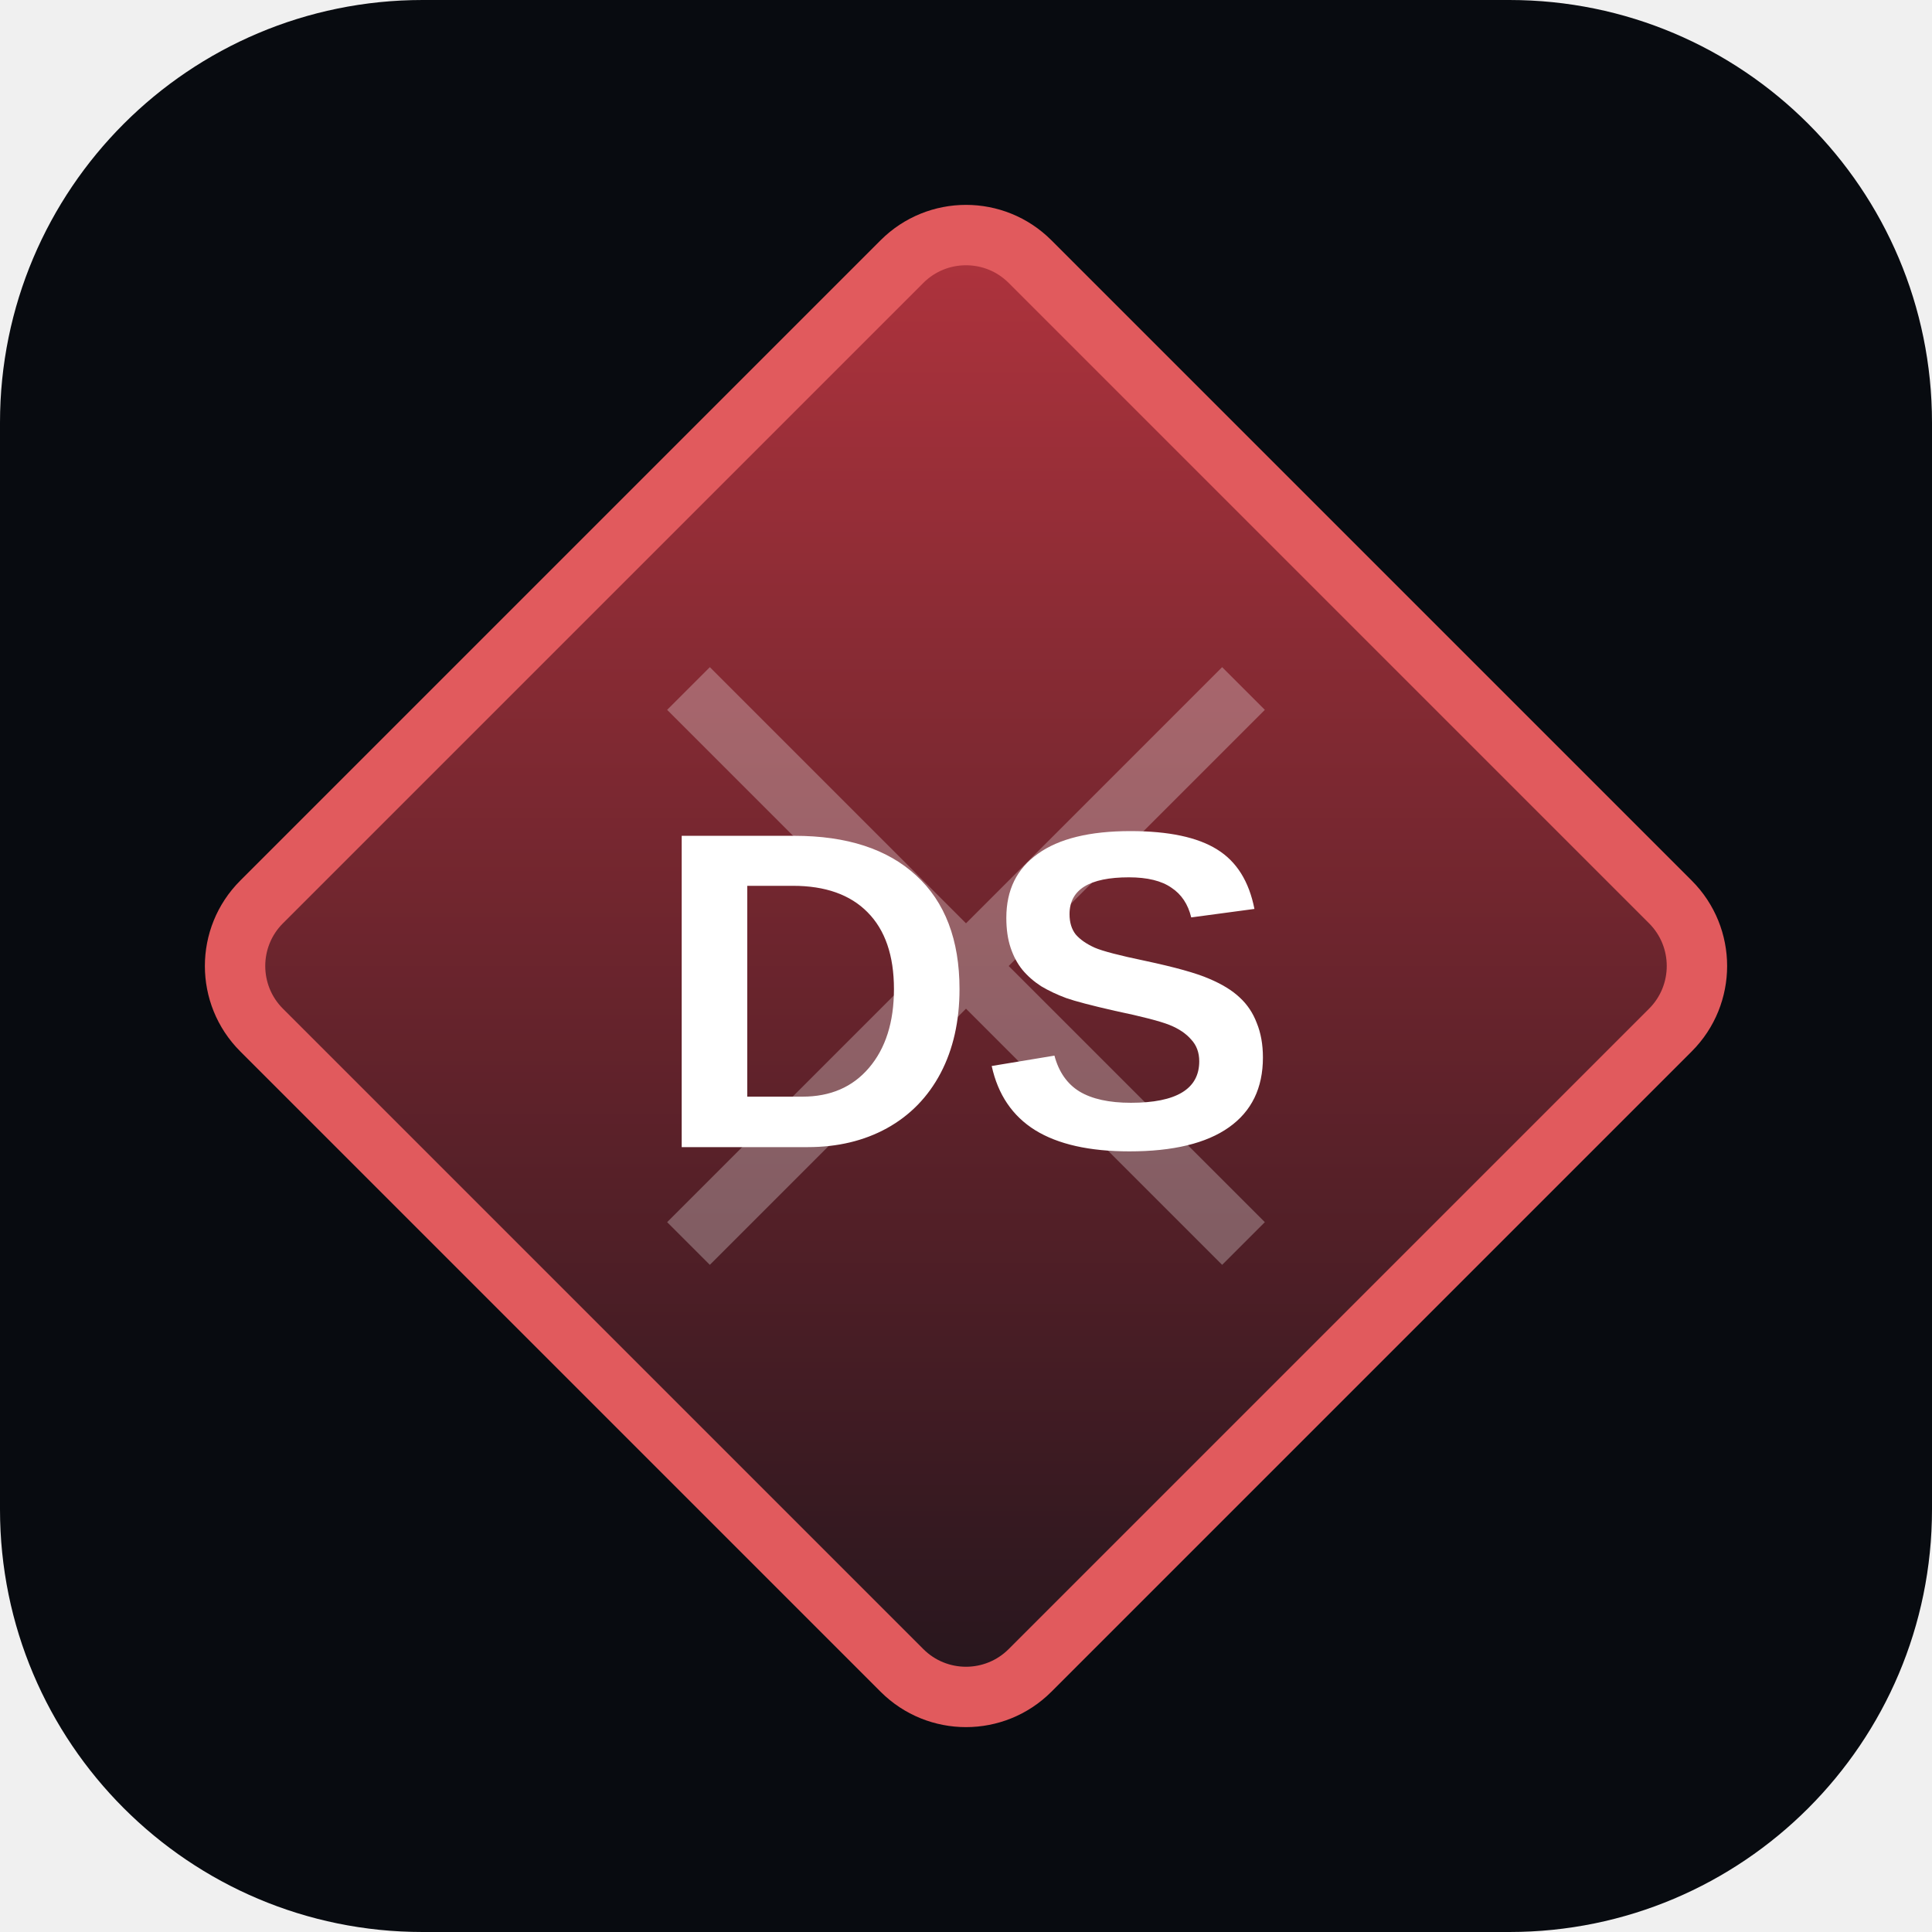
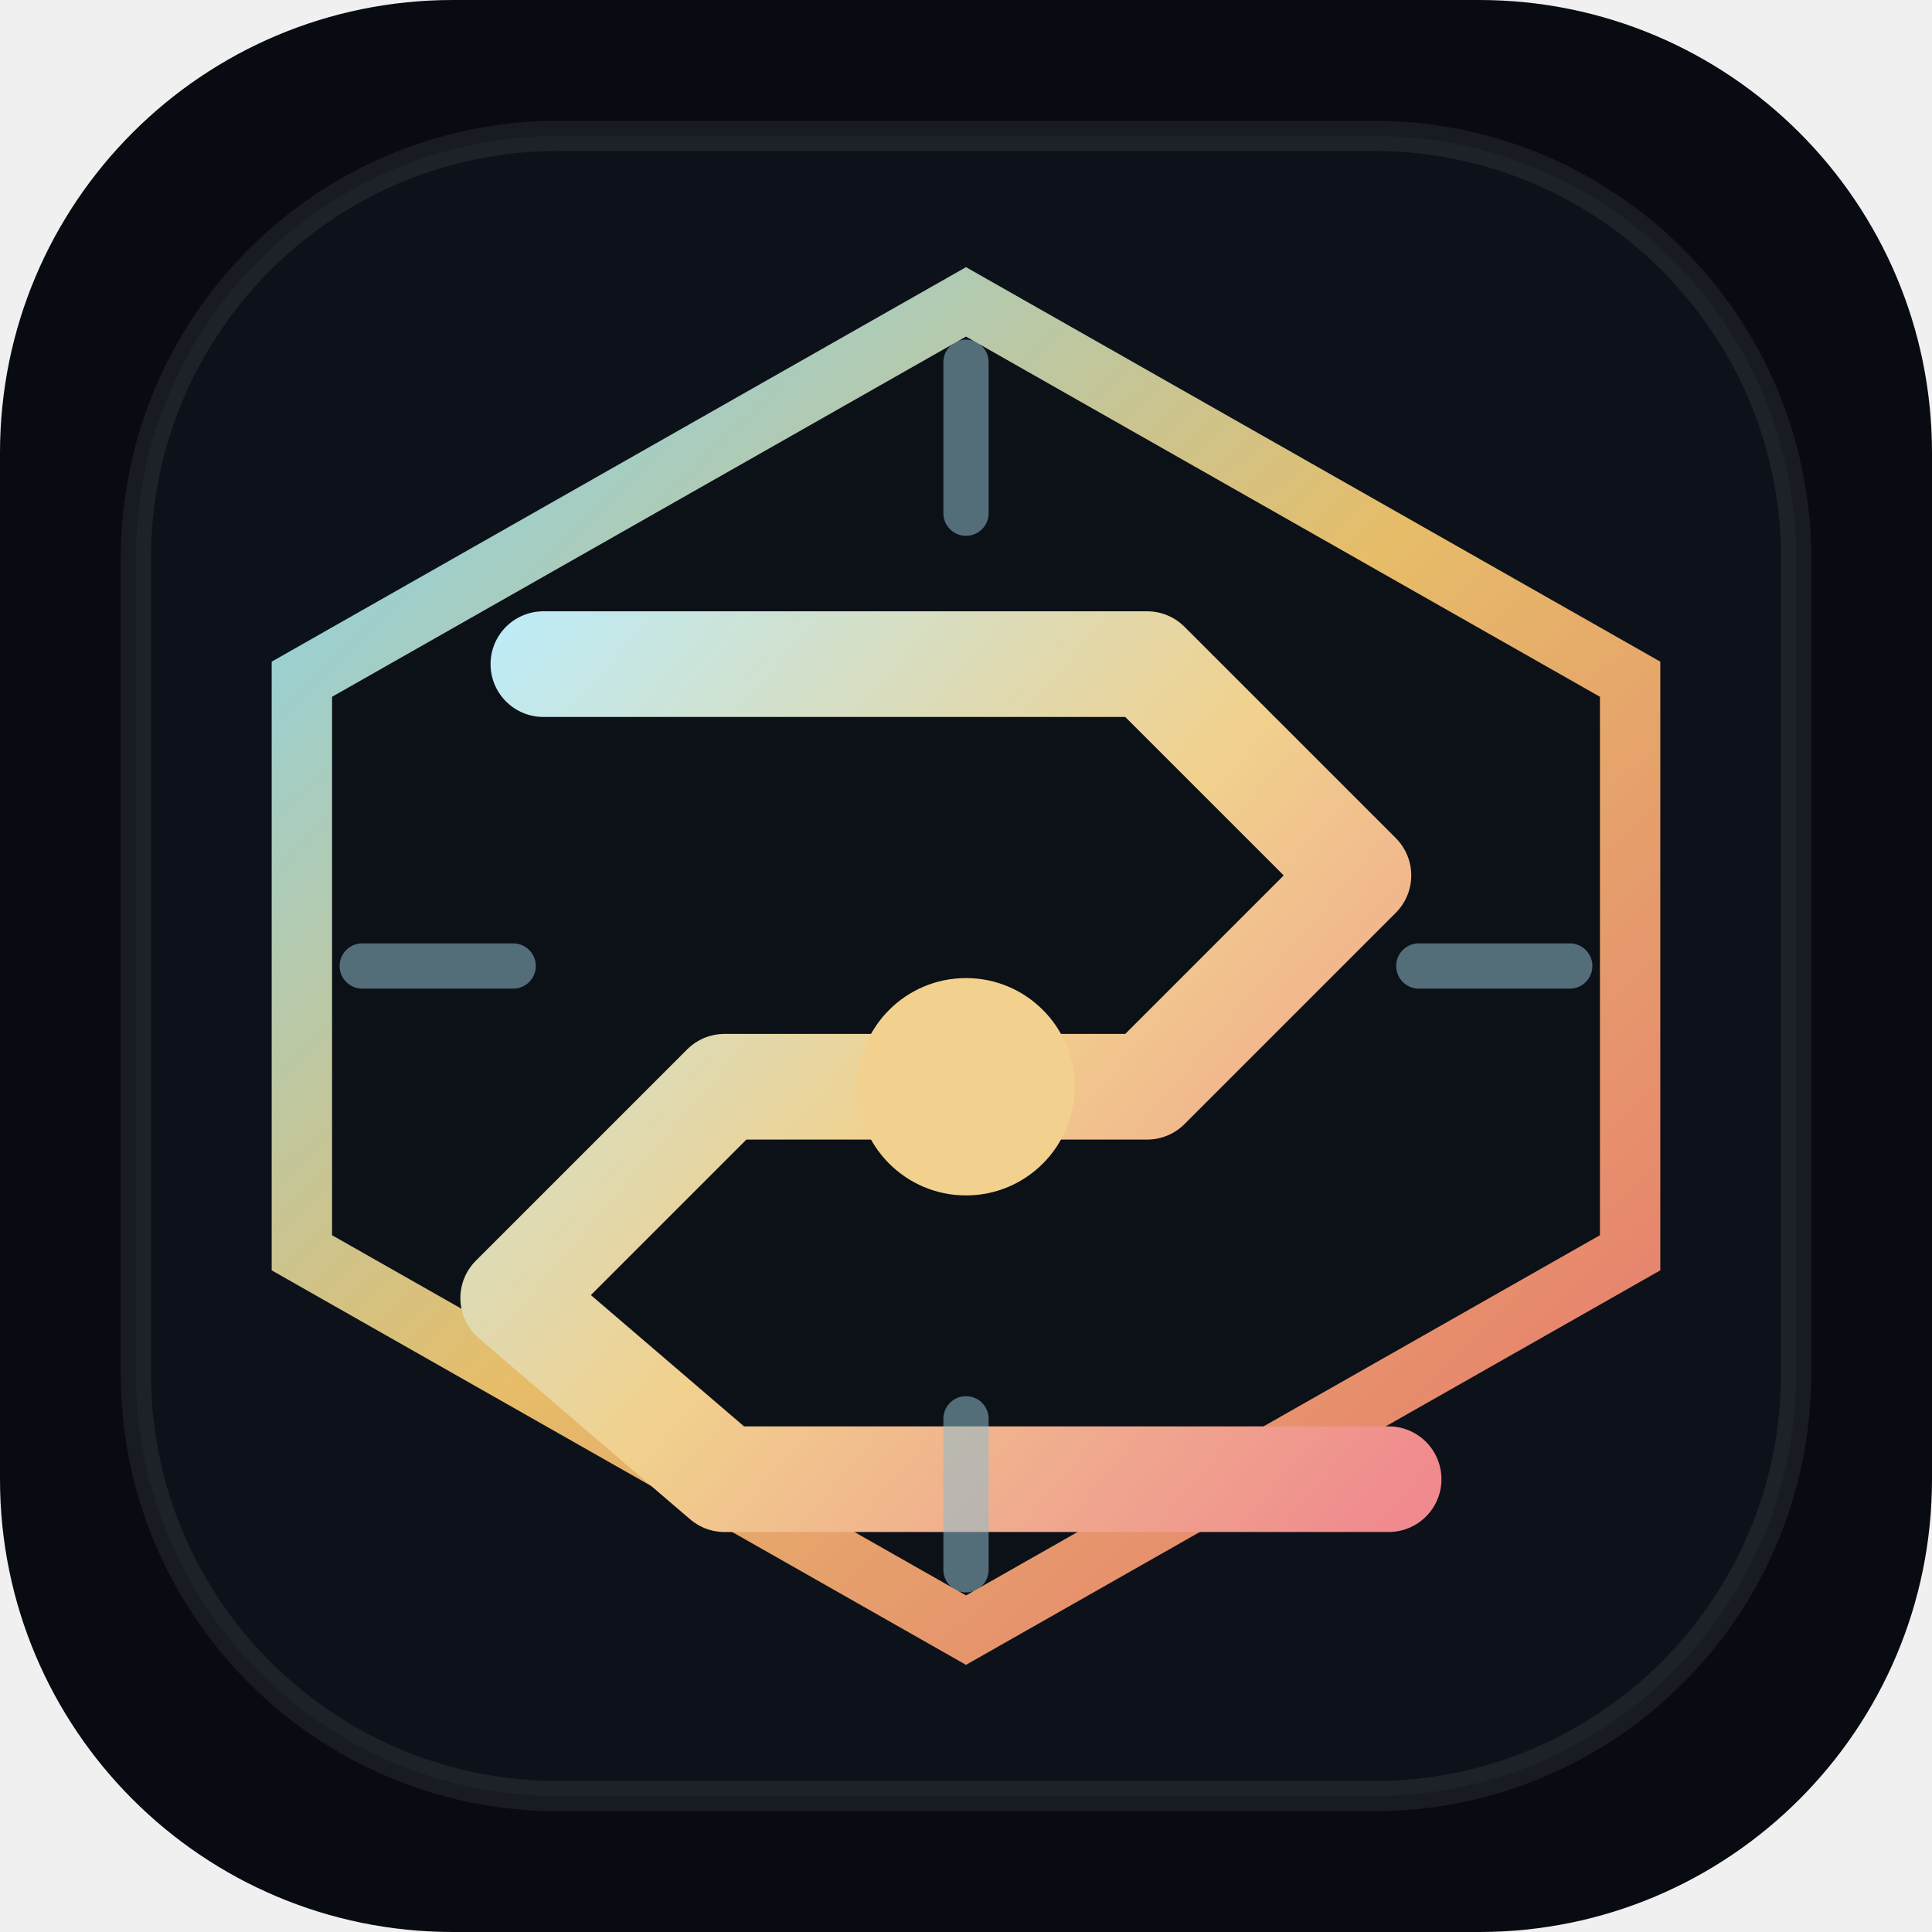
<svg xmlns="http://www.w3.org/2000/svg" viewBox="0 0 64 64">
  <defs>
-     <linearGradient id="g" x1="0" y1="0" x2="1" y2="1">
-       <stop offset="0" stop-color="#b3343e" />
-       <stop offset="1" stop-color="#22151c" />
+     <linearGradient id="frame" x1="9" y1="8" x2="56" y2="57" gradientUnits="userSpaceOnUse">
+       <stop stop-color="#79d8ff" />
+       <stop offset=".48" stop-color="#e6bd69" />
+       <stop offset="1" stop-color="#e76a70" />
+     </linearGradient>
+     <linearGradient id="line" x1="16" y1="19" x2="49" y2="47" gradientUnits="userSpaceOnUse">
+       <stop stop-color="#b9edff" />
+       <stop offset=".52" stop-color="#f1d18d" />
+       <stop offset="1" stop-color="#f08a8e" />
    </linearGradient>
  </defs>
-   <rect width="64" height="64" rx="14" fill="#080b10" />
-   <g transform="translate(32 32) rotate(45)">
-     <rect x="-18" y="-18" width="36" height="36" rx="3" fill="url(#g)" stroke="#e15a5d" stroke-width="2" />
-     <path d="M0-13V13M-13 0H13" stroke="#ffffff" stroke-opacity=".28" stroke-width="2" />
-   </g>
-   <text x="32" y="38" text-anchor="middle" font-family="Arial Narrow,Arial,sans-serif" font-size="15" font-weight="700" fill="#fff">DS</text>
+   <rect width="64" height="64" rx="15" fill="#080b11" />
+   <rect x="4.5" y="4.5" width="55" height="55" rx="14" fill="#0d1119" stroke="#ffffff" stroke-opacity=".07" />
+   <path d="M32 10 54 22.5v19L32 54 10 41.5v-19L32 10Z" fill="#0c1017" stroke="url(#frame)" stroke-width="2" />
+   <path d="M18 22h20l7 7-7 7H24l-7 7 7 6h22" fill="none" stroke="url(#line)" stroke-width="3.5" stroke-linecap="round" stroke-linejoin="round" />
+   <circle cx="32" cy="36" r="3.6" fill="#f1d18d" />
+   <path d="M12 32h5M47 32h5M32 12v5M32 47v5" stroke="#8fb9ca" stroke-opacity=".55" stroke-width="1.5" stroke-linecap="round" />
</svg>
